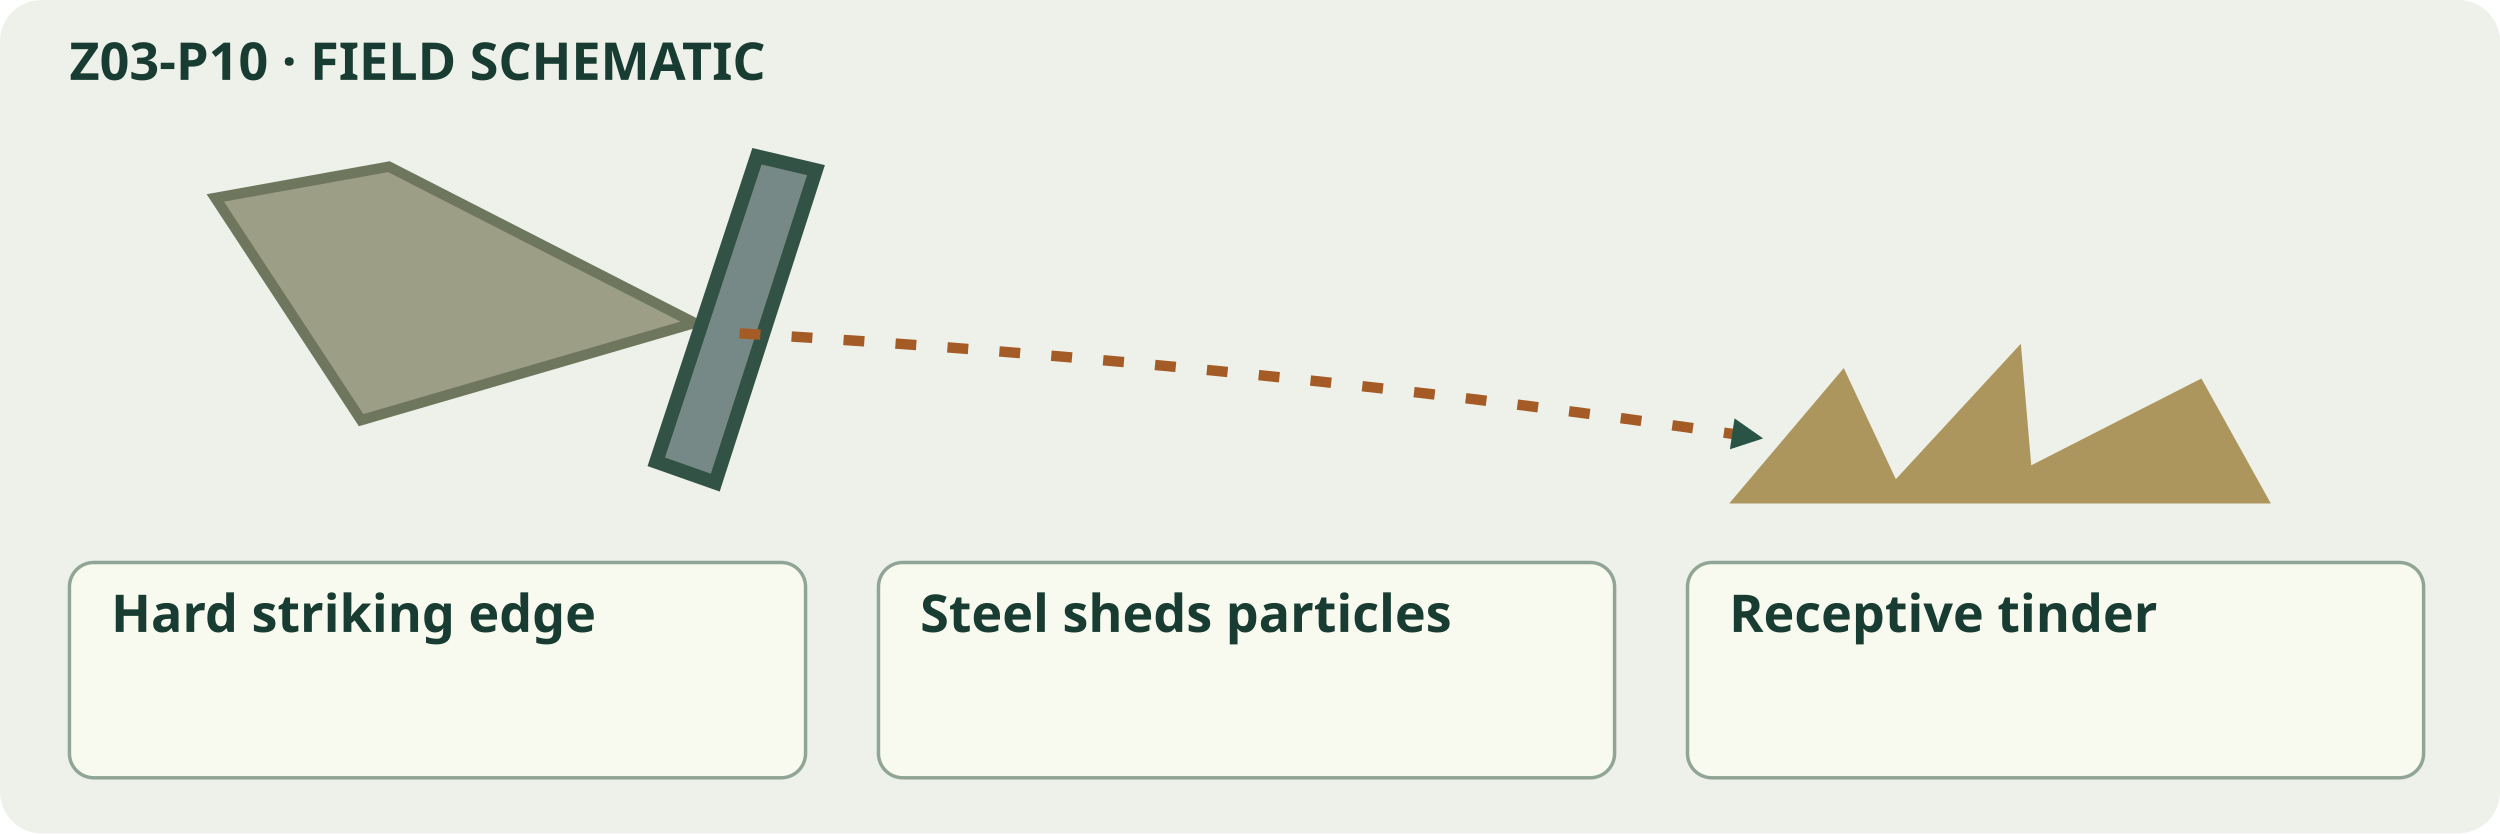
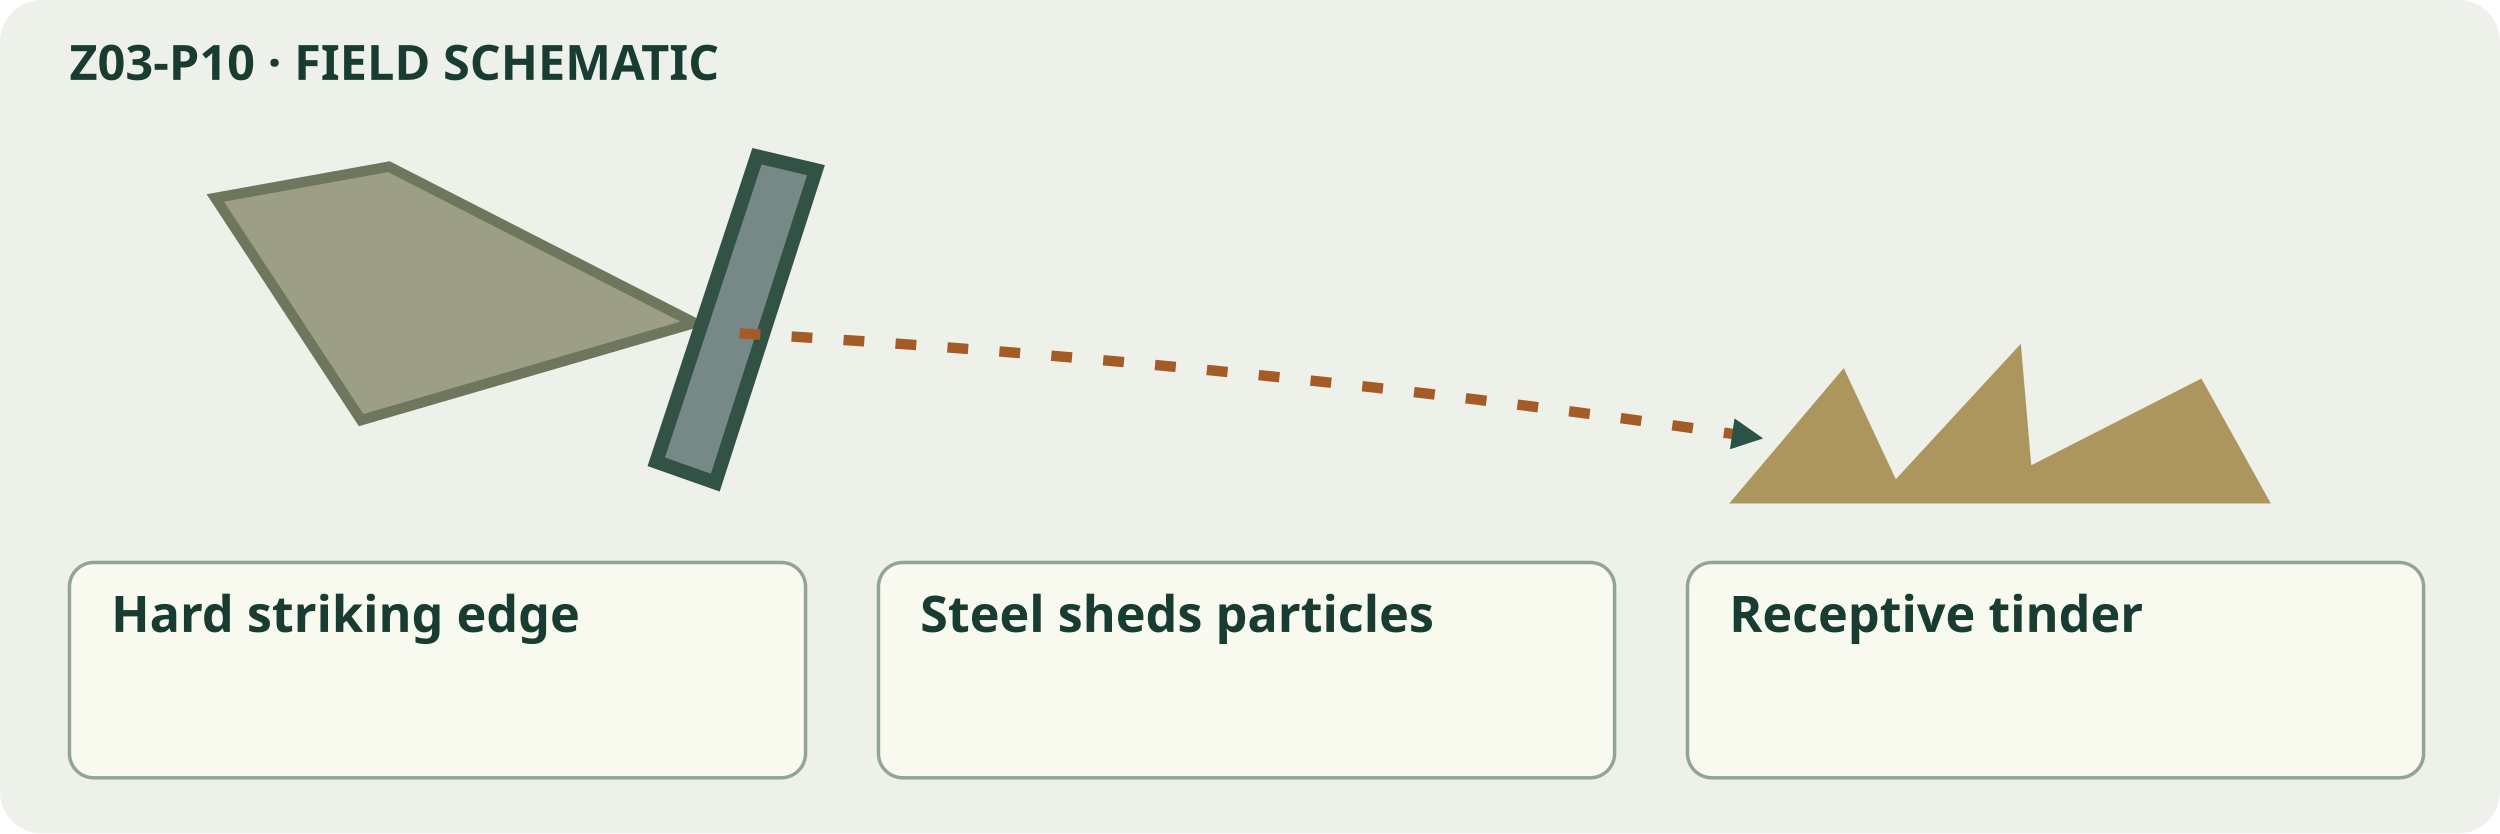
<svg xmlns="http://www.w3.org/2000/svg" viewBox="0 0 720 240" role="img" aria-labelledby="title desc">
  <defs>
    <marker id="arrow" viewBox="0 0 10 10" markerWidth="3" markerHeight="3" refX="8" refY="5" orient="auto">
      <path d="M0 0L10 5 0 10Z" fill="#285345" />
    </marker>
  </defs>
  <rect width="720" height="240" rx="12" fill="#edf1e9" />
-   <g font-family="system-ui,sans-serif" font-size="15" font-weight="650" fill="#183c31">
-     <text x="20" y="23">Z03-P10 · FIELD SCHEMATIC</text>
+   <g font-family="system-ui,sans-serif" font-size="14.5" font-weight="650" fill="#183c31">
+     <text x="20" y="23" font-size="14" font-weight="700" fill="#183c31" text-anchor="start">Z03-P10 · FIELD SCHEMATIC</text>
    <path d="M62 57l50-9 88 45-96 28Z" fill="#9c9e85" stroke="#6e765d" stroke-width="3" />
    <path d="M218 45l17 4-29 90-17-6Z" fill="#768986" stroke="#315245" stroke-width="4" />
    <path d="M213 96q152 9 293 30" fill="none" stroke="#a55b26" stroke-width="3" stroke-dasharray="6 9" marker-end="url(#arrow)" />
    <path d="M498 145l33-39 15 32 36-39 3 35 49-25 20 36Z" fill="#ad965e" />
-     <rect x="20" y="162" width="212" height="62" rx="7" fill="#f9faef" stroke="#90a595" />
-     <text x="32" y="182">Hard striking edge</text>
-     <rect x="253" y="162" width="212" height="62" rx="7" fill="#f9faef" stroke="#90a595" />
-     <text x="265" y="182">Steel sheds particles</text>
-     <rect x="486" y="162" width="212" height="62" rx="7" fill="#f9faef" stroke="#90a595" />
-     <text x="498" y="182">Receptive tinder</text>
+     <g id="stage-panels">
+       <rect x="20" y="162" width="212" height="62" rx="7" fill="#f9faef" stroke="#90a595" />
+       <text x="32" y="182" font-size="14.5" font-weight="650" fill="#183c31" text-anchor="start">Hard striking edge</text>
+       <rect x="253" y="162" width="212" height="62" rx="7" fill="#f9faef" stroke="#90a595" />
+       <text x="265" y="182" font-size="14.5" font-weight="650" fill="#183c31" text-anchor="start">Steel sheds particles</text>
+       <rect x="486" y="162" width="212" height="62" rx="7" fill="#f9faef" stroke="#90a595" />
+       <text x="498" y="182" font-size="14.5" font-weight="650" fill="#183c31" text-anchor="start">Receptive tinder</text>
+     </g>
  </g>
</svg>
